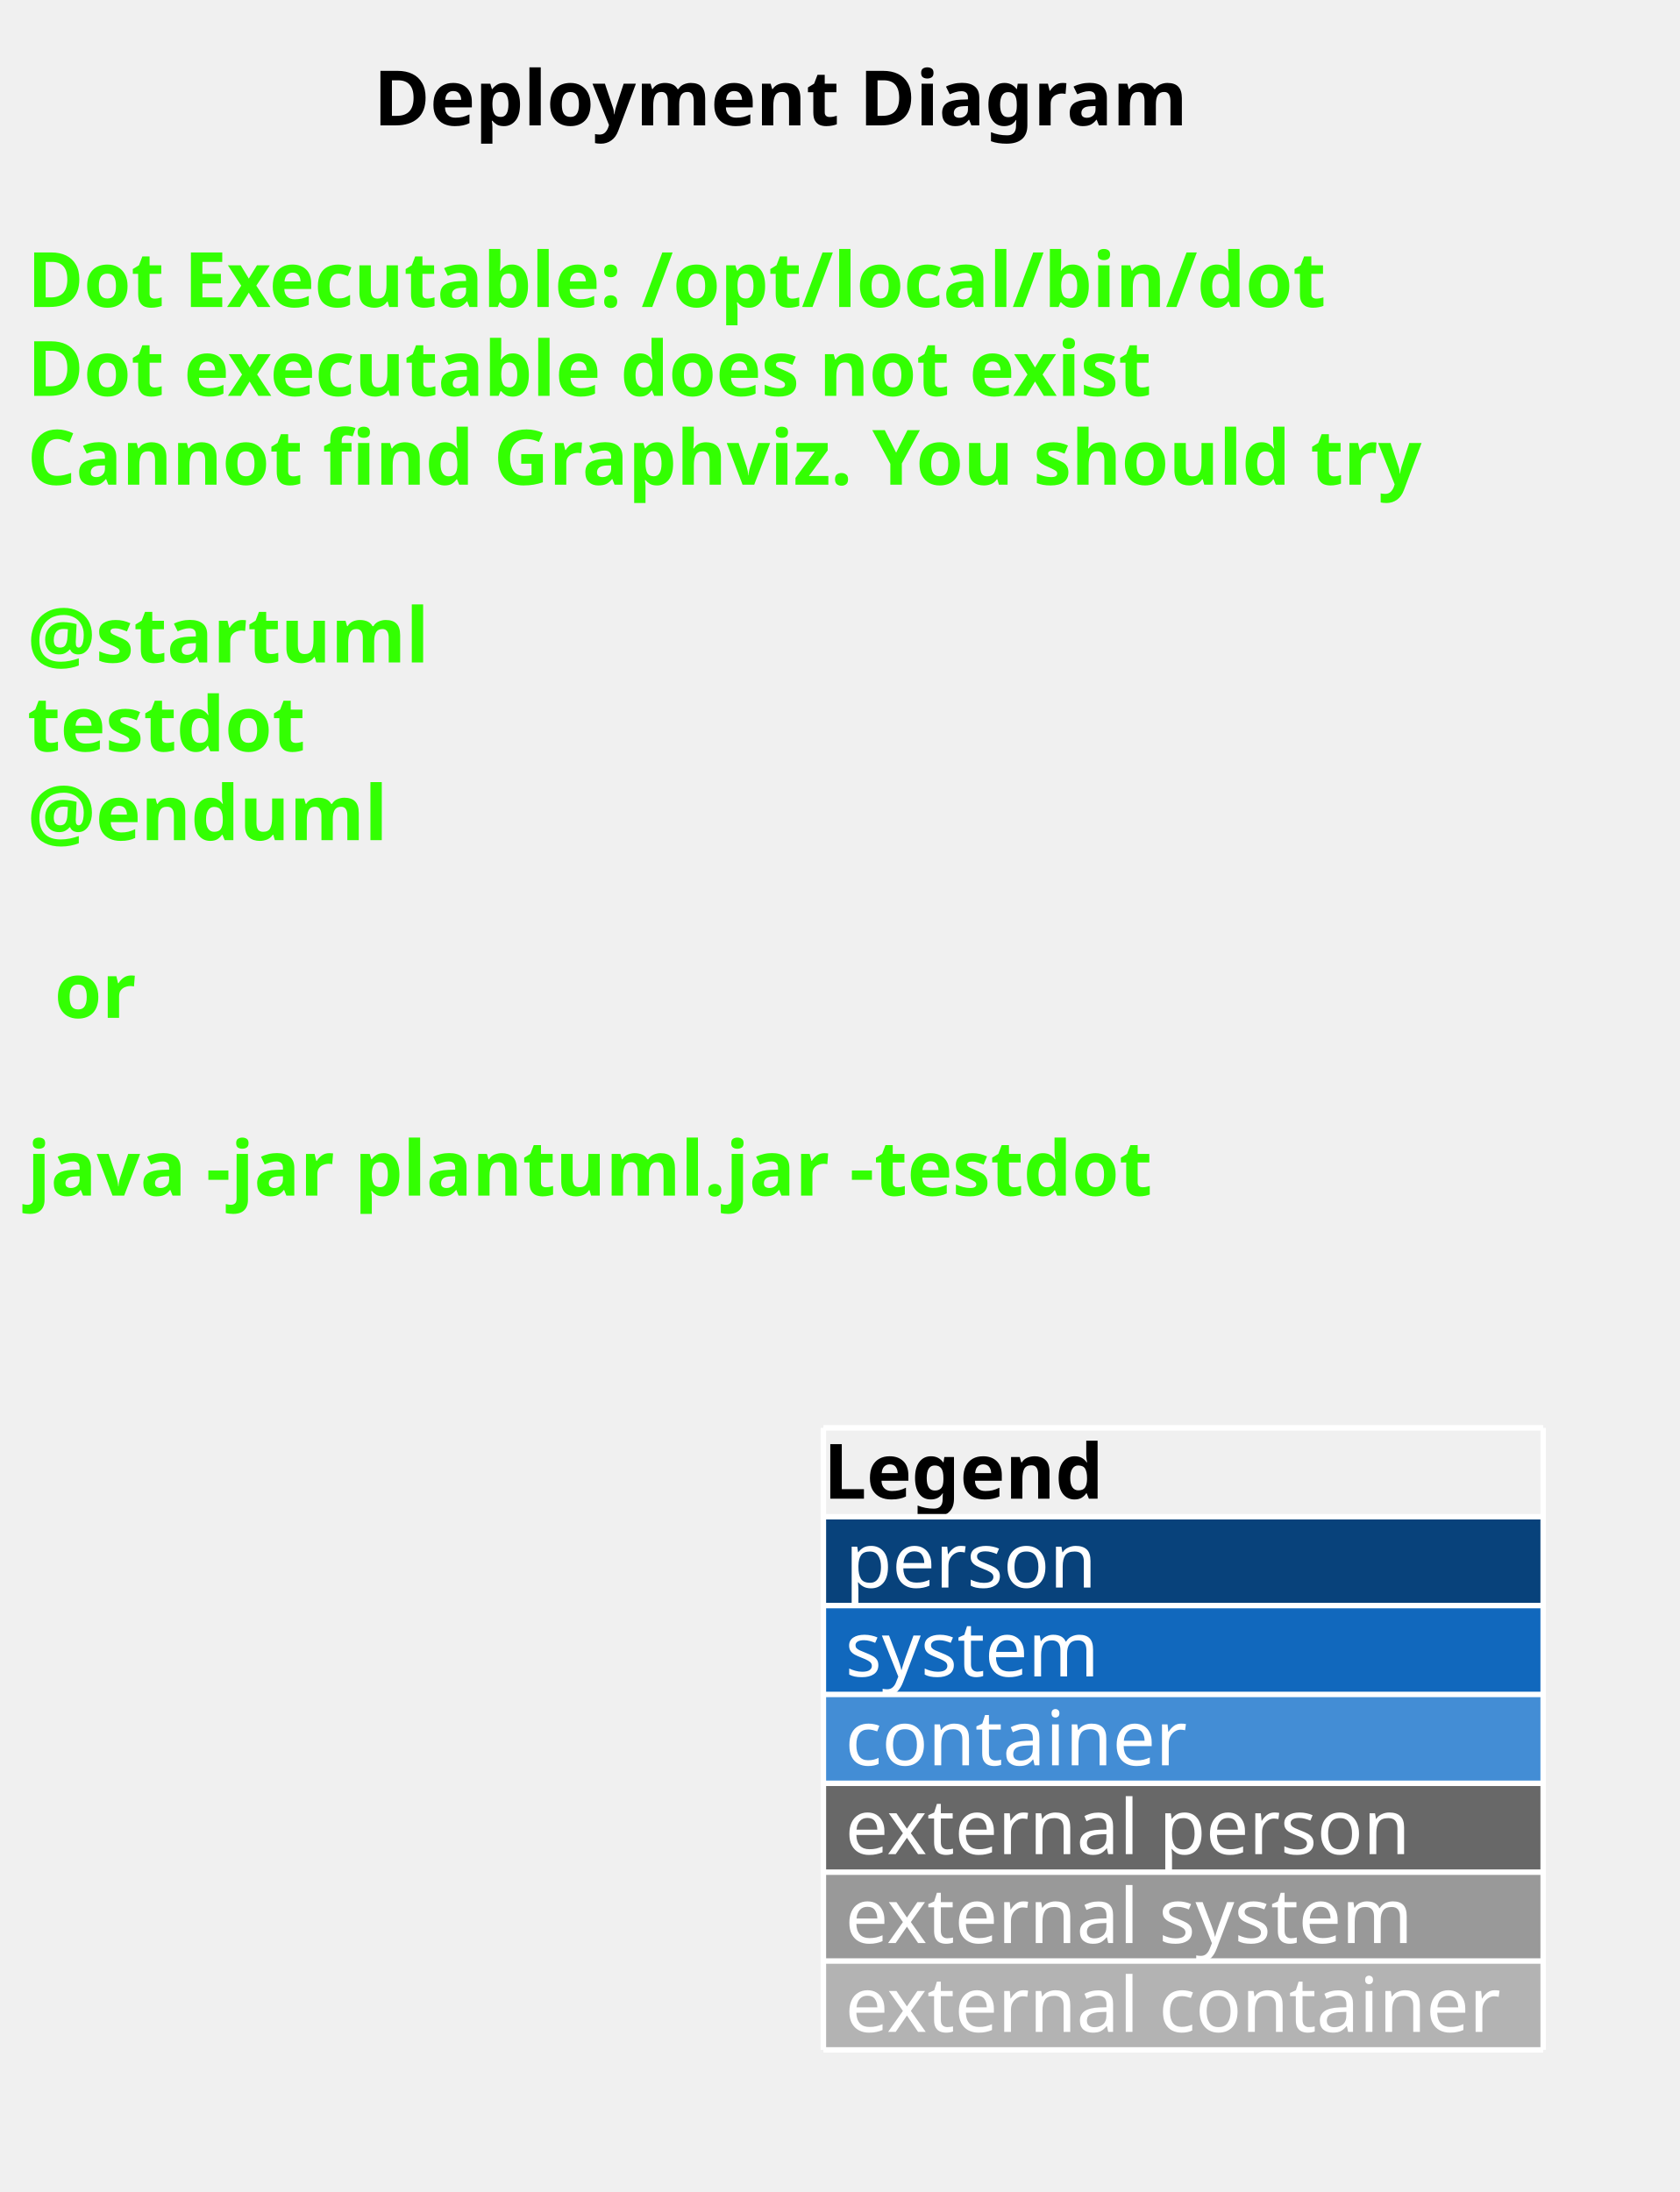
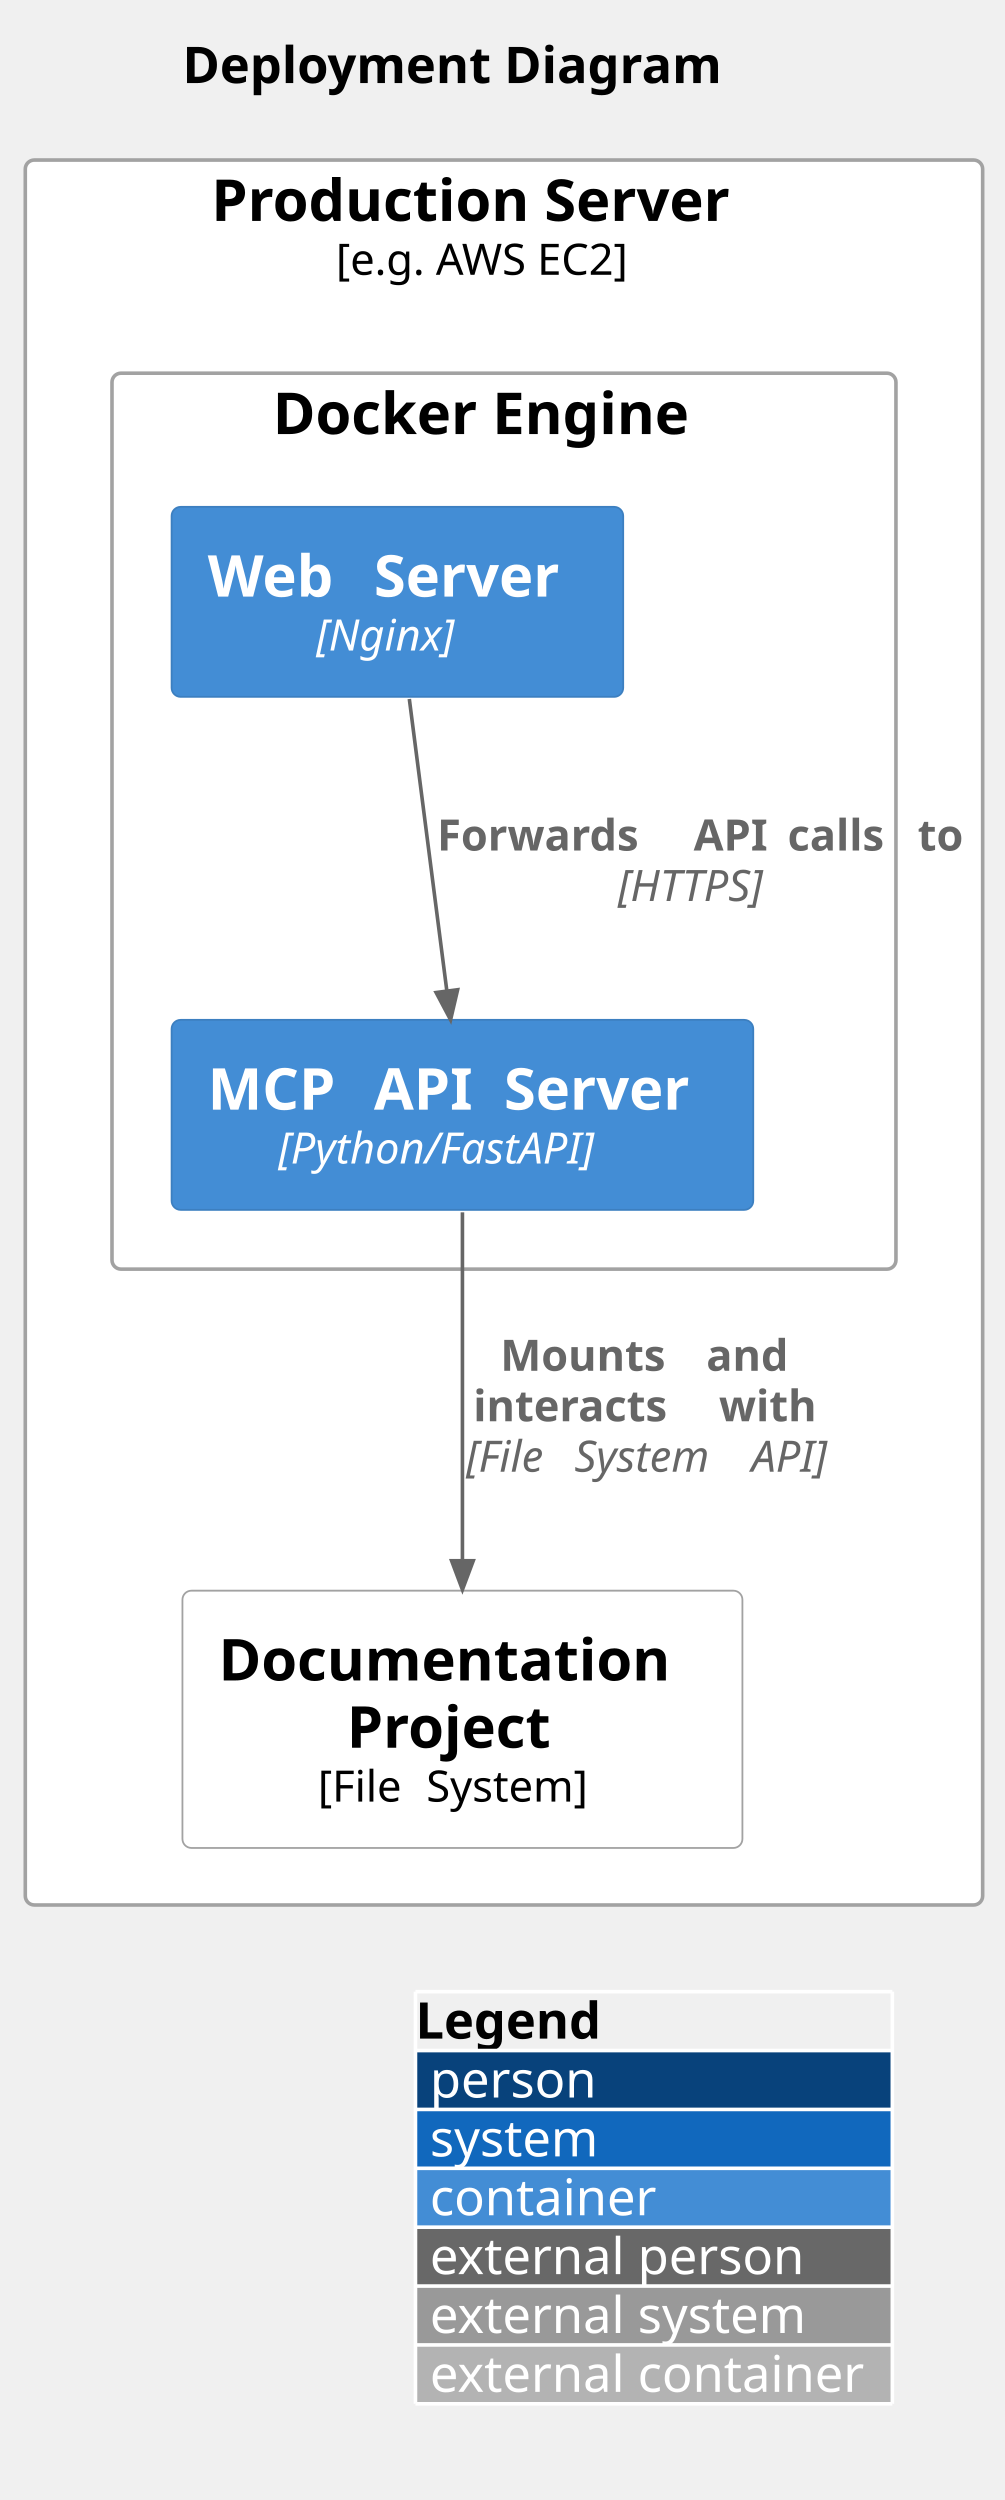
- <svg xmlns="http://www.w3.org/2000/svg" contentStyleType="text/css" height="402px" preserveAspectRatio="none" style="width:308px;height:402px;background:#FFFFFF;" version="1.1" viewBox="0 0 308 402" width="308px" zoomAndPan="magnify">
+ <svg xmlns="http://www.w3.org/2000/svg" contentStyleType="text/css" height="692px" preserveAspectRatio="none" style="width:278px;height:692px;background:#FFFFFF;" version="1.1" viewBox="0 0 278 692" width="278px" zoomAndPan="magnify">
  <defs />
  <g>
-     <text fill="#000000" font-family="sans-serif" font-size="14" font-weight="bold" lengthAdjust="spacing" textLength="163" x="68.5" y="22.995">Deployment Diagram</text>
-     <text fill="#33FF02" font-family="sans-serif" font-size="14" font-weight="bold" lengthAdjust="spacing" textLength="261" x="5" y="56.297">Dot Executable: /opt/local/bin/dot</text>
-     <text fill="#33FF02" font-family="sans-serif" font-size="14" font-weight="bold" lengthAdjust="spacing" textLength="237" x="5" y="72.594">Dot executable does not exist</text>
-     <text fill="#33FF02" font-family="sans-serif" font-size="14" font-weight="bold" lengthAdjust="spacing" textLength="291" x="5" y="88.891">Cannot find Graphviz. You should try</text>
-     <text fill="#33FF02" font-family="sans-serif" font-size="14" font-weight="bold" lengthAdjust="spacing" textLength="5" x="5" y="105.188"> </text>
-     <text fill="#33FF02" font-family="sans-serif" font-size="14" font-weight="bold" lengthAdjust="spacing" textLength="79" x="5" y="121.484">@startuml</text>
-     <text fill="#33FF02" font-family="sans-serif" font-size="14" font-weight="bold" lengthAdjust="spacing" textLength="57" x="5" y="137.781">testdot</text>
-     <text fill="#33FF02" font-family="sans-serif" font-size="14" font-weight="bold" lengthAdjust="spacing" textLength="72" x="5" y="154.078">@enduml</text>
-     <text fill="#33FF02" font-family="sans-serif" font-size="14" font-weight="bold" lengthAdjust="spacing" textLength="5" x="5" y="170.375"> </text>
-     <text fill="#33FF02" font-family="sans-serif" font-size="14" font-weight="bold" lengthAdjust="spacing" textLength="17" x="10" y="186.672">or</text>
-     <text fill="#33FF02" font-family="sans-serif" font-size="14" font-weight="bold" lengthAdjust="spacing" textLength="5" x="5" y="202.969"> </text>
-     <text fill="#33FF02" font-family="sans-serif" font-size="14" font-weight="bold" lengthAdjust="spacing" textLength="227" x="5" y="219.266">java -jar plantuml.jar -testdot</text>
-     <text fill="#33FF02" font-family="sans-serif" font-size="14" font-weight="bold" lengthAdjust="spacing" textLength="5" x="5" y="235.562"> </text>
-     <text fill="#000000" font-family="sans-serif" font-size="14" font-weight="bold" lengthAdjust="spacing" textLength="59" x="151" y="274.854">Legend</text>
-     <text fill="#FFFFFF" font-family="sans-serif" font-size="14" lengthAdjust="spacing" textLength="4" x="210" y="274.854"> </text>
-     <rect fill="#08427B" height="16.297" style="stroke:none;stroke-width:1.0;" width="132" x="151" y="278.156" />
-     <text fill="#FFFFFF" font-family="sans-serif" font-size="14" lengthAdjust="spacing" textLength="49" x="155" y="291.151">person</text>
-     <rect fill="#1168BD" height="16.297" style="stroke:none;stroke-width:1.0;" width="132" x="151" y="294.453" />
-     <text fill="#FFFFFF" font-family="sans-serif" font-size="14" lengthAdjust="spacing" textLength="50" x="155" y="307.448">system</text>
-     <rect fill="#438DD5" height="16.297" style="stroke:none;stroke-width:1.0;" width="132" x="151" y="310.75" />
-     <text fill="#FFFFFF" font-family="sans-serif" font-size="14" lengthAdjust="spacing" textLength="65" x="155" y="323.745">container</text>
-     <rect fill="#686868" height="16.297" style="stroke:none;stroke-width:1.0;" width="132" x="151" y="327.047" />
-     <text fill="#FFFFFF" font-family="sans-serif" font-size="14" lengthAdjust="spacing" textLength="108" x="155" y="340.042">external person</text>
-     <rect fill="#999999" height="16.297" style="stroke:none;stroke-width:1.0;" width="132" x="151" y="343.344" />
-     <text fill="#FFFFFF" font-family="sans-serif" font-size="14" lengthAdjust="spacing" textLength="109" x="155" y="356.339">external system</text>
-     <rect fill="#B3B3B3" height="16.297" style="stroke:none;stroke-width:1.0;" width="132" x="151" y="359.641" />
-     <text fill="#FFFFFF" font-family="sans-serif" font-size="14" lengthAdjust="spacing" textLength="124" x="155" y="372.636">external container</text>
-     <line style="stroke:#FFFFFF;stroke-width:1.0;" x1="151" x2="283" y1="261.859" y2="261.859" />
-     <line style="stroke:#FFFFFF;stroke-width:1.0;" x1="151" x2="283" y1="278.156" y2="278.156" />
-     <line style="stroke:#FFFFFF;stroke-width:1.0;" x1="151" x2="283" y1="294.453" y2="294.453" />
-     <line style="stroke:#FFFFFF;stroke-width:1.0;" x1="151" x2="283" y1="310.75" y2="310.75" />
-     <line style="stroke:#FFFFFF;stroke-width:1.0;" x1="151" x2="283" y1="327.047" y2="327.047" />
-     <line style="stroke:#FFFFFF;stroke-width:1.0;" x1="151" x2="283" y1="343.344" y2="343.344" />
-     <line style="stroke:#FFFFFF;stroke-width:1.0;" x1="151" x2="283" y1="359.641" y2="359.641" />
-     <line style="stroke:#FFFFFF;stroke-width:1.0;" x1="151" x2="283" y1="375.938" y2="375.938" />
-     <line style="stroke:#FFFFFF;stroke-width:1.0;" x1="151" x2="151" y1="261.859" y2="375.938" />
-     <line style="stroke:#FFFFFF;stroke-width:1.0;" x1="283" x2="283" y1="261.859" y2="375.938" />
+     <text fill="#000000" font-family="sans-serif" font-size="14" font-weight="bold" lengthAdjust="spacing" textLength="163" x="50.5" y="22.995">Deployment Diagram</text>
+     <g id="cluster_prod_server">
+       <rect fill="#FFFFFF" height="483" rx="2.5" ry="2.5" style="stroke:#A2A2A2;stroke-width:1.0;" width="265" x="7" y="44.297" />
+       <text fill="#000000" font-family="sans-serif" font-size="16" font-weight="bold" lengthAdjust="spacing" textLength="162" x="58.5" y="61.148">Production Server</text>
+       <text fill="#000000" font-family="sans-serif" font-size="12" lengthAdjust="spacing" textLength="93" x="93" y="76.061">[e.g. AWS EC2]</text>
+     </g>
+     <g id="cluster_docker">
+       <rect fill="#FFFFFF" height="248" rx="2.5" ry="2.5" style="stroke:#A2A2A2;stroke-width:1.0;" width="217" x="31" y="103.297" />
+       <text fill="#000000" font-family="sans-serif" font-size="16" font-weight="bold" lengthAdjust="spacing" textLength="128" x="75.5" y="120.148">Docker Engine</text>
+     </g>
+     <g id="elem_doc_folder">
+       <rect fill="#FFFFFF" height="71.219" rx="2.5" ry="2.5" style="stroke:#A2A2A2;stroke-width:0.5;" width="155" x="50.5" y="440.297" />
+       <text fill="#000000" font-family="sans-serif" font-size="16" font-weight="bold" lengthAdjust="spacing" textLength="135" x="60.5" y="465.148">Documentation</text>
+       <text fill="#000000" font-family="sans-serif" font-size="16" font-weight="bold" lengthAdjust="spacing" textLength="64" x="96" y="483.773">Project</text>
+       <text fill="#000000" font-family="sans-serif" font-size="12" lengthAdjust="spacing" textLength="26" x="88" y="498.685">[File</text>
+       <text fill="#000000" font-family="sans-serif" font-size="12" lengthAdjust="spacing" textLength="4" x="114" y="498.685"> </text>
+       <text fill="#000000" font-family="sans-serif" font-size="12" lengthAdjust="spacing" textLength="50" x="118" y="498.685">System]</text>
+     </g>
+     <g id="elem_api_container">
+       <rect fill="#438DD5" height="52.594" rx="2.5" ry="2.5" style="stroke:#3C7FC0;stroke-width:0.5;" width="161" x="47.5" y="282.297" />
+       <text fill="#FFFFFF" font-family="sans-serif" font-size="16" font-weight="bold" lengthAdjust="spacing" textLength="40" x="57.5" y="307.148">MCP</text>
+       <text fill="#FFFFFF" font-family="sans-serif" font-size="16" font-weight="bold" lengthAdjust="spacing" textLength="6" x="97.5" y="307.148"> </text>
+       <text fill="#FFFFFF" font-family="sans-serif" font-size="16" font-weight="bold" lengthAdjust="spacing" textLength="30" x="103.5" y="307.148">API</text>
+       <text fill="#FFFFFF" font-family="sans-serif" font-size="16" font-weight="bold" lengthAdjust="spacing" textLength="6" x="133.5" y="307.148"> </text>
+       <text fill="#FFFFFF" font-family="sans-serif" font-size="16" font-weight="bold" lengthAdjust="spacing" textLength="59" x="139.5" y="307.148">Server</text>
+       <text fill="#FFFFFF" font-family="sans-serif" font-size="12" font-style="italic" lengthAdjust="spacing" textLength="102" x="77" y="322.06">[Python/FastAPI]</text>
+     </g>
+     <g id="elem_web_server">
+       <rect fill="#438DD5" height="52.594" rx="2.5" ry="2.5" style="stroke:#3C7FC0;stroke-width:0.5;" width="125" x="47.5" y="140.297" />
+       <text fill="#FFFFFF" font-family="sans-serif" font-size="16" font-weight="bold" lengthAdjust="spacing" textLength="40" x="57.5" y="165.148">Web</text>
+       <text fill="#FFFFFF" font-family="sans-serif" font-size="16" font-weight="bold" lengthAdjust="spacing" textLength="6" x="97.5" y="165.148"> </text>
+       <text fill="#FFFFFF" font-family="sans-serif" font-size="16" font-weight="bold" lengthAdjust="spacing" textLength="59" x="103.5" y="165.148">Server</text>
+       <text fill="#FFFFFF" font-family="sans-serif" font-size="12" font-style="italic" lengthAdjust="spacing" textLength="45" x="87.5" y="180.06">[Nginx]</text>
+     </g>
+     <g id="link_web_server_api_container">
+       <path d="M113.3,193.477 C116.22,216.167 120.49,249.427 123.68,274.227 " fill="none" id="web_server-to-api_container" style="stroke:#666666;stroke-width:1.0;" />
+       <polygon fill="#666666" points="124.72,282.277,126.668,273.958,120.717,274.728,124.72,282.277" style="stroke:#666666;stroke-width:1.0;" />
+       <text fill="#666666" font-family="sans-serif" font-size="12" font-weight="bold" lengthAdjust="spacing" textLength="67" x="121" y="235.435">Forwards</text>
+       <text fill="#666666" font-family="sans-serif" font-size="12" font-weight="bold" lengthAdjust="spacing" textLength="4" x="188" y="235.435"> </text>
+       <text fill="#666666" font-family="sans-serif" font-size="12" font-weight="bold" lengthAdjust="spacing" textLength="22" x="192" y="235.435">API</text>
+       <text fill="#666666" font-family="sans-serif" font-size="12" font-weight="bold" lengthAdjust="spacing" textLength="4" x="214" y="235.435"> </text>
+       <text fill="#666666" font-family="sans-serif" font-size="12" font-weight="bold" lengthAdjust="spacing" textLength="32" x="218" y="235.435">calls</text>
+       <text fill="#666666" font-family="sans-serif" font-size="12" font-weight="bold" lengthAdjust="spacing" textLength="4" x="250" y="235.435"> </text>
+       <text fill="#666666" font-family="sans-serif" font-size="12" font-weight="bold" lengthAdjust="spacing" textLength="15" x="254" y="235.435">to</text>
+       <text fill="#666666" font-family="sans-serif" font-size="12" font-style="italic" lengthAdjust="spacing" textLength="48" x="171" y="249.404">[HTTPS]</text>
+     </g>
+     <g id="link_api_container_doc_folder">
+       <path d="M128,335.577 C128,361.257 128,401.157 128,431.667 " fill="none" id="api_container-to-doc_folder" style="stroke:#666666;stroke-width:1.0;" />
+       <polygon fill="#666666" points="128,440.007,131,432.007,125,432.007,128,440.007" style="stroke:#666666;stroke-width:1.0;" />
+       <text fill="#666666" font-family="sans-serif" font-size="12" font-weight="bold" lengthAdjust="spacing" textLength="53" x="138.5" y="379.435">Mounts</text>
+       <text fill="#666666" font-family="sans-serif" font-size="12" font-weight="bold" lengthAdjust="spacing" textLength="4" x="191.5" y="379.435"> </text>
+       <text fill="#666666" font-family="sans-serif" font-size="12" font-weight="bold" lengthAdjust="spacing" textLength="27" x="195.5" y="379.435">and</text>
+       <text fill="#666666" font-family="sans-serif" font-size="12" font-weight="bold" lengthAdjust="spacing" textLength="64" x="131" y="393.404">interacts</text>
+       <text fill="#666666" font-family="sans-serif" font-size="12" font-weight="bold" lengthAdjust="spacing" textLength="4" x="195" y="393.404"> </text>
+       <text fill="#666666" font-family="sans-serif" font-size="12" font-weight="bold" lengthAdjust="spacing" textLength="31" x="199" y="393.404">with</text>
+       <text fill="#666666" font-family="sans-serif" font-size="12" font-style="italic" lengthAdjust="spacing" textLength="26" x="129" y="407.373">[File</text>
+       <text fill="#666666" font-family="sans-serif" font-size="12" font-style="italic" lengthAdjust="spacing" textLength="4" x="155" y="407.373"> </text>
+       <text fill="#666666" font-family="sans-serif" font-size="12" font-style="italic" lengthAdjust="spacing" textLength="45" x="159" y="407.373">System</text>
+       <text fill="#666666" font-family="sans-serif" font-size="12" font-style="italic" lengthAdjust="spacing" textLength="4" x="204" y="407.373"> </text>
+       <text fill="#666666" font-family="sans-serif" font-size="12" font-style="italic" lengthAdjust="spacing" textLength="24" x="208" y="407.373">API]</text>
+     </g>
+     <text fill="#000000" font-family="sans-serif" font-size="14" font-weight="bold" lengthAdjust="spacing" textLength="59" x="115" y="564.292">Legend</text>
+     <text fill="#FFFFFF" font-family="sans-serif" font-size="14" lengthAdjust="spacing" textLength="4" x="174" y="564.292"> </text>
+     <rect fill="#08427B" height="16.297" style="stroke:none;stroke-width:1.0;" width="132" x="115" y="567.594" />
+     <text fill="#FFFFFF" font-family="sans-serif" font-size="14" lengthAdjust="spacing" textLength="49" x="119" y="580.589">person</text>
+     <rect fill="#1168BD" height="16.297" style="stroke:none;stroke-width:1.0;" width="132" x="115" y="583.891" />
+     <text fill="#FFFFFF" font-family="sans-serif" font-size="14" lengthAdjust="spacing" textLength="50" x="119" y="596.886">system</text>
+     <rect fill="#438DD5" height="16.297" style="stroke:none;stroke-width:1.0;" width="132" x="115" y="600.188" />
+     <text fill="#FFFFFF" font-family="sans-serif" font-size="14" lengthAdjust="spacing" textLength="65" x="119" y="613.183">container</text>
+     <rect fill="#686868" height="16.297" style="stroke:none;stroke-width:1.0;" width="132" x="115" y="616.484" />
+     <text fill="#FFFFFF" font-family="sans-serif" font-size="14" lengthAdjust="spacing" textLength="108" x="119" y="629.48">external person</text>
+     <rect fill="#999999" height="16.297" style="stroke:none;stroke-width:1.0;" width="132" x="115" y="632.781" />
+     <text fill="#FFFFFF" font-family="sans-serif" font-size="14" lengthAdjust="spacing" textLength="109" x="119" y="645.776">external system</text>
+     <rect fill="#B3B3B3" height="16.297" style="stroke:none;stroke-width:1.0;" width="132" x="115" y="649.078" />
+     <text fill="#FFFFFF" font-family="sans-serif" font-size="14" lengthAdjust="spacing" textLength="124" x="119" y="662.073">external container</text>
+     <line style="stroke:#FFFFFF;stroke-width:1.0;" x1="115" x2="247" y1="551.297" y2="551.297" />
+     <line style="stroke:#FFFFFF;stroke-width:1.0;" x1="115" x2="247" y1="567.594" y2="567.594" />
+     <line style="stroke:#FFFFFF;stroke-width:1.0;" x1="115" x2="247" y1="583.891" y2="583.891" />
+     <line style="stroke:#FFFFFF;stroke-width:1.0;" x1="115" x2="247" y1="600.188" y2="600.188" />
+     <line style="stroke:#FFFFFF;stroke-width:1.0;" x1="115" x2="247" y1="616.484" y2="616.484" />
+     <line style="stroke:#FFFFFF;stroke-width:1.0;" x1="115" x2="247" y1="632.781" y2="632.781" />
+     <line style="stroke:#FFFFFF;stroke-width:1.0;" x1="115" x2="247" y1="649.078" y2="649.078" />
+     <line style="stroke:#FFFFFF;stroke-width:1.0;" x1="115" x2="247" y1="665.375" y2="665.375" />
+     <line style="stroke:#FFFFFF;stroke-width:1.0;" x1="115" x2="115" y1="551.297" y2="665.375" />
+     <line style="stroke:#FFFFFF;stroke-width:1.0;" x1="247" x2="247" y1="551.297" y2="665.375" />
  </g>
</svg>
